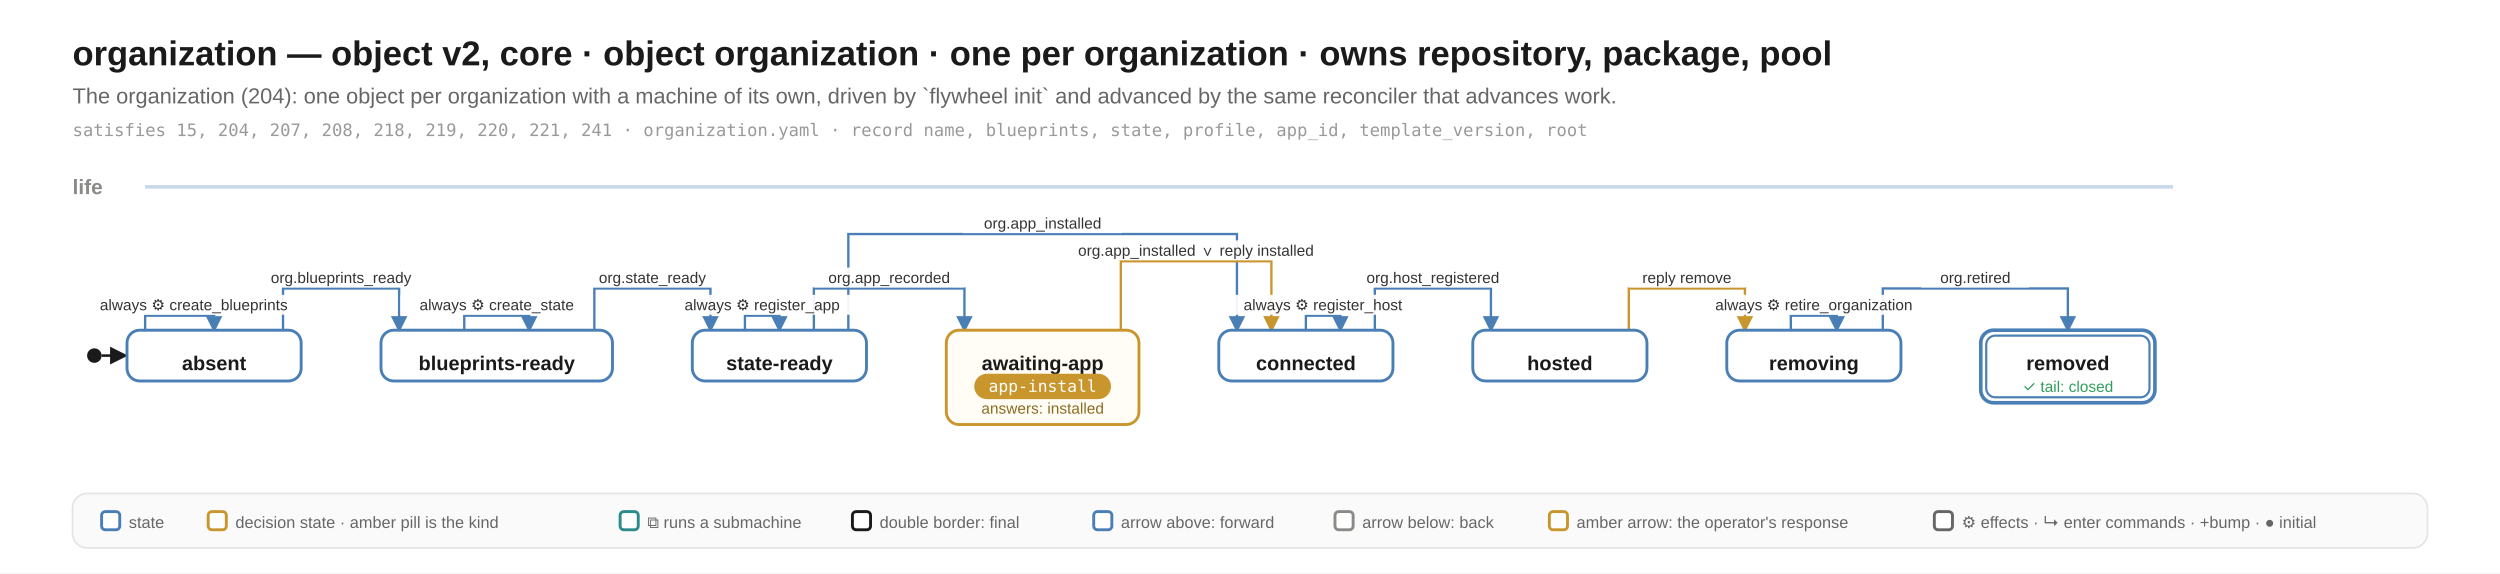
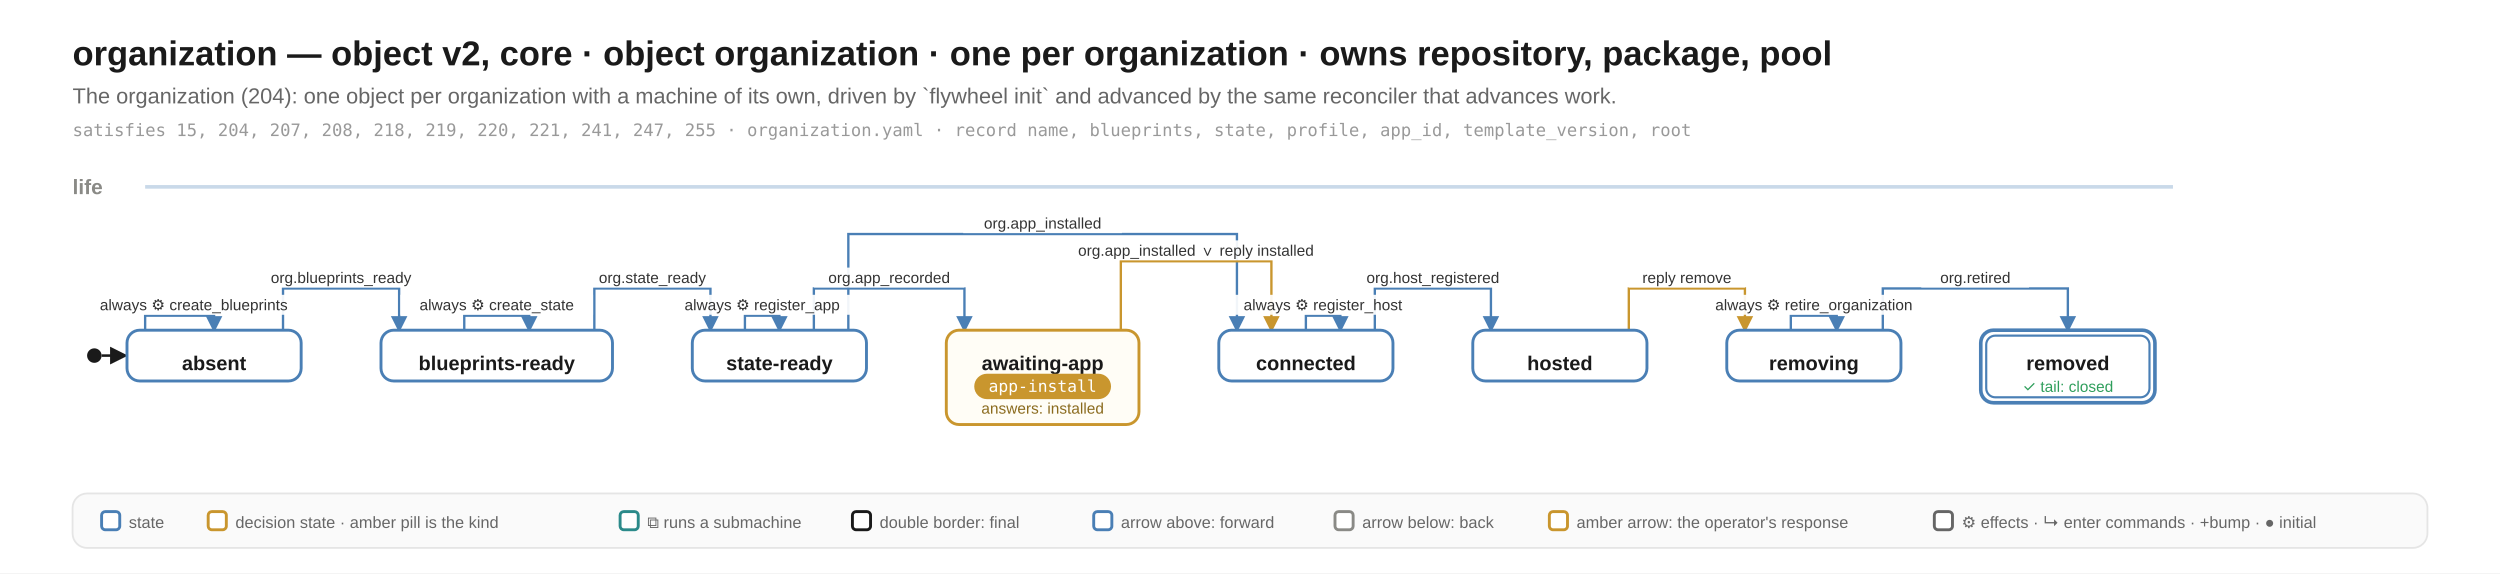
<svg xmlns="http://www.w3.org/2000/svg" width="1378" height="316" viewBox="0 0 1378 316" font-family="-apple-system, 'Helvetica Neue', Arial, sans-serif">
  <defs>
    <marker id="mB" viewBox="0 0 10 10" refX="8.5" refY="5" markerWidth="7" markerHeight="7" orient="auto-start-reverse">
      <path d="M0 0L10 5L0 10z" fill="#4a7fb5" />
    </marker>
    <marker id="mT" viewBox="0 0 10 10" refX="8.5" refY="5" markerWidth="7" markerHeight="7" orient="auto-start-reverse">
      <path d="M0 0L10 5L0 10z" fill="#2b8a8a" />
    </marker>
    <marker id="mG" viewBox="0 0 10 10" refX="8.5" refY="5" markerWidth="7" markerHeight="7" orient="auto-start-reverse">
      <path d="M0 0L10 5L0 10z" fill="#8a8a86" />
    </marker>
    <marker id="mA" viewBox="0 0 10 10" refX="8.5" refY="5" markerWidth="7" markerHeight="7" orient="auto-start-reverse">
      <path d="M0 0L10 5L0 10z" fill="#c9962e" />
    </marker>
    <marker id="mI" viewBox="0 0 10 10" refX="8.5" refY="5" markerWidth="7" markerHeight="7" orient="auto-start-reverse">
      <path d="M0 0L10 5L0 10z" fill="#1a1a1a" />
    </marker>
  </defs>
  <rect width="1378" height="316" fill="#fff" />
  <text x="40" y="36" font-size="19" font-weight="700" fill="#1a1a1a">organization — object v2, core · object organization · one per organization · owns repository, package, pool</text>
  <text x="40" y="57" font-size="12" fill="#666">The organization (204): one object per organization with a machine of its own, driven by `flywheel init` and advanced by the same reconciler that advances work.</text>
-   <text x="40" y="75" font-size="9.5" font-family="monospace" fill="#999">satisfies 15, 204, 207, 208, 218, 219, 220, 221, 241 · organization.yaml · record name, blueprints, state, profile, app_id, template_version, root</text>
+   <text x="40" y="75" font-size="9.5" font-family="monospace" fill="#999">satisfies 15, 204, 207, 208, 218, 219, 220, 221, 241, 247, 255 · organization.yaml · record name, blueprints, state, profile, app_id, template_version, root</text>
  <text x="40" y="107" font-size="11.5" font-weight="700" fill="#8a8a86">life</text>
  <line x1="80" y1="103" x2="1197.75" y2="103" stroke="#4a7fb5" stroke-width="2" opacity="0.3" />
  <circle cx="52.0" cy="196.0" r="4" fill="#1a1a1a" />
  <line x1="56.0" y1="196.0" x2="69.0" y2="196.0" stroke="#1a1a1a" stroke-width="1.4" marker-end="url(#mI)" />
  <path d="M156.0,182.0 V159.0 H220.0 V182.0" fill="none" stroke="#4a7fb5" stroke-width="1.3" marker-end="url(#mB)" />
  <path d="M80.0,182.0 V174.0 H118.0 V182.0" fill="none" stroke="#4a7fb5" stroke-width="1.3" marker-end="url(#mB)" />
  <path d="M327.6,182.0 V159.0 H391.6 V182.0" fill="none" stroke="#4a7fb5" stroke-width="1.3" marker-end="url(#mB)" />
  <path d="M255.9,182.0 V174.0 H291.7 V182.0" fill="none" stroke="#4a7fb5" stroke-width="1.3" marker-end="url(#mB)" />
  <path d="M467.6,182.0 V129.0 H681.8 V182.0" fill="none" stroke="#4a7fb5" stroke-width="1.3" marker-end="url(#mB)" />
  <path d="M448.6,182.0 V159.0 H531.6 V182.0" fill="none" stroke="#4a7fb5" stroke-width="1.3" marker-end="url(#mB)" />
  <path d="M410.6,182.0 V174.0 H429.6 V182.0" fill="none" stroke="#4a7fb5" stroke-width="1.3" marker-end="url(#mB)" />
  <path d="M617.8,182.0 V144.0 H700.8 V182.0" fill="none" stroke="#c9962e" stroke-width="1.3" marker-end="url(#mA)" />
  <path d="M757.8,182.0 V159.0 H821.8 V182.0" fill="none" stroke="#4a7fb5" stroke-width="1.3" marker-end="url(#mB)" />
  <path d="M719.8,182.0 V174.0 H738.8 V182.0" fill="none" stroke="#4a7fb5" stroke-width="1.3" marker-end="url(#mB)" />
  <path d="M897.8,182.0 V159.0 H961.8 V182.0" fill="none" stroke="#c9962e" stroke-width="1.3" marker-end="url(#mA)" />
  <path d="M1037.8,182.0 V159.0 H1139.8 V182.0" fill="none" stroke="#4a7fb5" stroke-width="1.3" marker-end="url(#mB)" />
  <path d="M987.1,182.0 V174.0 H1012.4 V182.0" fill="none" stroke="#4a7fb5" stroke-width="1.3" marker-end="url(#mB)" />
  <rect x="70.0" y="182.0" width="96.0" height="28.0" rx="7" fill="#fff" stroke="#4a7fb5" stroke-width="1.6" />
  <text x="118.0" y="204.0" font-size="11" fill="#1a1a1a" text-anchor="middle" font-weight="700">absent</text>
  <rect x="210.0" y="182.0" width="127.6" height="28.0" rx="7" fill="#fff" stroke="#4a7fb5" stroke-width="1.6" />
  <text x="273.8" y="204.0" font-size="11" fill="#1a1a1a" text-anchor="middle" font-weight="700">blueprints-ready</text>
  <rect x="381.6" y="182.0" width="96.0" height="28.0" rx="7" fill="#fff" stroke="#4a7fb5" stroke-width="1.6" />
  <text x="429.6" y="204.0" font-size="11" fill="#1a1a1a" text-anchor="middle" font-weight="700">state-ready</text>
  <rect x="521.6" y="182.0" width="106.2" height="52.0" rx="7" fill="#fffdf6" stroke="#c9962e" stroke-width="1.6" />
  <text x="574.7" y="204.0" font-size="11" fill="#1a1a1a" text-anchor="middle" font-weight="700">awaiting-app</text>
  <rect x="537.0" y="206.0" width="75.4" height="14" rx="7" fill="#c9962e" />
  <text x="574.7" y="216.0" font-size="9" font-family="monospace" fill="#fff" text-anchor="middle">app-install</text>
  <text x="574.7" y="228.0" font-size="8.5" fill="#8a6a1d" text-anchor="middle">answers: installed</text>
  <rect x="671.8" y="182.0" width="96.0" height="28.0" rx="7" fill="#fff" stroke="#4a7fb5" stroke-width="1.6" />
  <text x="719.8" y="204.0" font-size="11" fill="#1a1a1a" text-anchor="middle" font-weight="700">connected</text>
  <rect x="811.8" y="182.0" width="96.0" height="28.0" rx="7" fill="#fff" stroke="#4a7fb5" stroke-width="1.6" />
  <text x="859.8" y="204.0" font-size="11" fill="#1a1a1a" text-anchor="middle" font-weight="700">hosted</text>
  <rect x="951.8" y="182.0" width="96.0" height="28.0" rx="7" fill="#fff" stroke="#4a7fb5" stroke-width="1.6" />
  <text x="999.8" y="204.0" font-size="11" fill="#1a1a1a" text-anchor="middle" font-weight="700">removing</text>
  <rect x="1091.8" y="182.0" width="96.0" height="40.0" rx="7" fill="#fff" stroke="#4a7fb5" stroke-width="2" />
  <rect x="1094.8" y="185.0" width="90.0" height="34.0" rx="5" fill="none" stroke="#4a7fb5" stroke-width="1.2" />
  <text x="1139.8" y="204.0" font-size="11" fill="#1a1a1a" text-anchor="middle" font-weight="700">removed</text>
  <text x="1139.8" y="216.0" font-size="8.5" fill="#2e9e5b" text-anchor="middle">✓ tail: closed</text>
  <rect x="137.2" y="147.5" width="101.5" height="11" fill="#fff" opacity="0.92" />
  <text x="188.0" y="156.0" font-size="8.5" fill="#333" text-anchor="middle">org.blueprints_ready</text>
  <rect x="42.0" y="162.5" width="129.6" height="11" fill="#fff" opacity="0.92" />
  <text x="106.8" y="171.0" font-size="8.5" fill="#333" text-anchor="middle">always ⚙ create_blueprints</text>
  <rect x="320.5" y="147.5" width="78.1" height="11" fill="#fff" opacity="0.92" />
  <text x="359.6" y="156.0" font-size="8.5" fill="#333" text-anchor="middle">org.state_ready</text>
  <rect x="220.7" y="162.5" width="106.2" height="11" fill="#fff" opacity="0.92" />
  <text x="273.8" y="171.0" font-size="8.5" fill="#333" text-anchor="middle">always ⚙ create_state</text>
  <rect x="530.9" y="117.5" width="87.5" height="11" fill="#fff" opacity="0.92" />
  <text x="574.7" y="126.0" font-size="8.5" fill="#333" text-anchor="middle">org.app_installed</text>
  <rect x="448.7" y="147.5" width="82.8" height="11" fill="#fff" opacity="0.92" />
  <text x="490.1" y="156.0" font-size="8.5" fill="#333" text-anchor="middle">org.app_recorded</text>
  <rect x="367.0" y="162.5" width="106.2" height="11" fill="#fff" opacity="0.92" />
  <text x="420.1" y="171.0" font-size="8.5" fill="#333" text-anchor="middle">always ⚙ register_app</text>
  <rect x="573.4" y="132.5" width="171.6" height="11" fill="#fff" opacity="0.92" />
  <text x="659.2" y="141.0" font-size="8.5" fill="#333" text-anchor="middle">org.app_installed ∨ reply installed</text>
  <rect x="741.3" y="147.5" width="96.8" height="11" fill="#fff" opacity="0.92" />
  <text x="789.8" y="156.0" font-size="8.5" fill="#333" text-anchor="middle">org.host_registered</text>
  <rect x="673.8" y="162.5" width="110.9" height="11" fill="#fff" opacity="0.92" />
  <text x="729.2" y="171.0" font-size="8.5" fill="#333" text-anchor="middle">always ⚙ register_host</text>
  <rect x="897.7" y="147.5" width="64.1" height="11" fill="#fff" opacity="0.92" />
  <text x="929.8" y="156.0" font-size="8.5" fill="#333" text-anchor="middle">reply remove</text>
  <rect x="1059.0" y="147.5" width="59.4" height="11" fill="#fff" opacity="0.92" />
  <text x="1088.8" y="156.0" font-size="8.5" fill="#333" text-anchor="middle">org.retired</text>
  <rect x="930.3" y="162.5" width="138.9" height="11" fill="#fff" opacity="0.92" />
  <text x="999.8" y="171.0" font-size="8.5" fill="#333" text-anchor="middle">always ⚙ retire_organization</text>
  <rect x="40" y="272" width="1298" height="30" rx="8" fill="#fafafa" stroke="#e5e5e5" />
  <rect x="56" y="282" width="10" height="10" rx="2" fill="#fff" stroke="#4a7fb5" stroke-width="1.6" />
  <text x="71" y="291" font-size="9" fill="#666">state</text>
  <rect x="114.75" y="282" width="10" height="10" rx="2" fill="#fff" stroke="#c9962e" stroke-width="1.6" />
  <text x="129.75" y="291" font-size="9" fill="#666">decision state · amber pill is the kind</text>
  <rect x="341.8" y="282" width="10" height="10" rx="2" fill="#fff" stroke="#2b8a8a" stroke-width="1.6" />
  <text x="356.8" y="291" font-size="9" fill="#666">⧉ runs a submachine</text>
  <rect x="469.85" y="282" width="10" height="10" rx="2" fill="#fff" stroke="#1a1a1a" stroke-width="1.6" />
  <text x="484.85" y="291" font-size="9" fill="#666">double border: final</text>
  <rect x="602.85" y="282" width="10" height="10" rx="2" fill="#fff" stroke="#4a7fb5" stroke-width="1.6" />
  <text x="617.85" y="291" font-size="9" fill="#666">arrow above: forward</text>
  <rect x="735.85" y="282" width="10" height="10" rx="2" fill="#fff" stroke="#8a8a86" stroke-width="1.6" />
  <text x="750.85" y="291" font-size="9" fill="#666">arrow below: back</text>
  <rect x="854.0" y="282" width="10" height="10" rx="2" fill="#fff" stroke="#c9962e" stroke-width="1.6" />
  <text x="869.0" y="291" font-size="9" fill="#666">amber arrow: the operator's response</text>
  <rect x="1066.2" y="282" width="10" height="10" rx="2" fill="#fff" stroke="#666" stroke-width="1.6" />
  <text x="1081.2" y="291" font-size="9" fill="#666">⚙ effects · ↳ enter commands · +bump · ● initial</text>
</svg>
